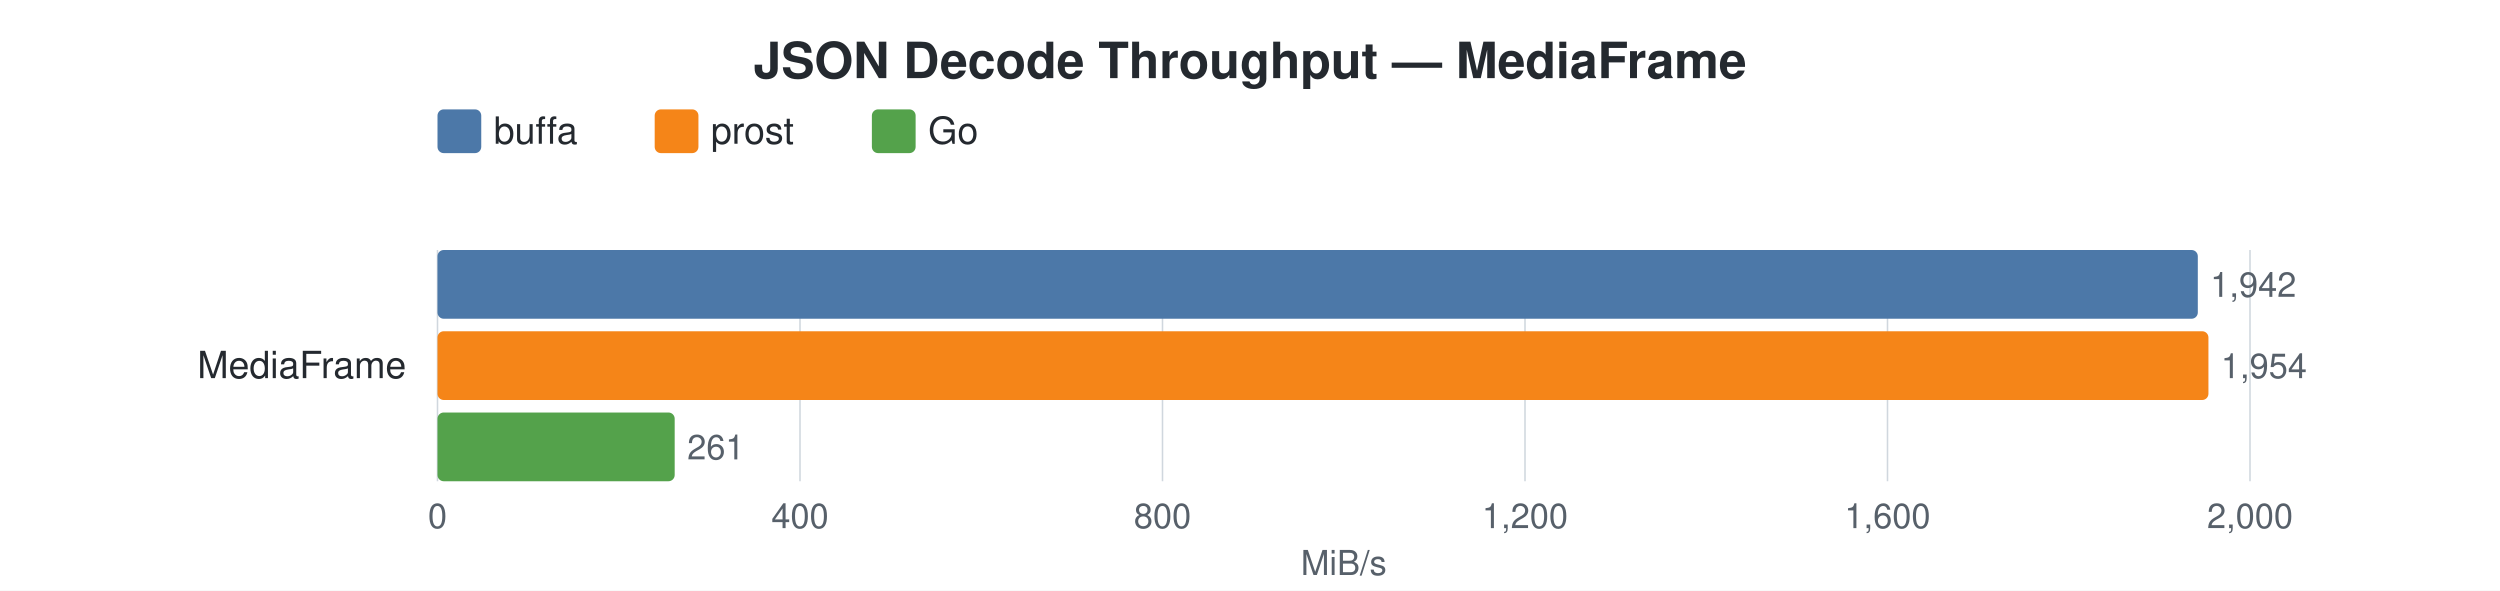
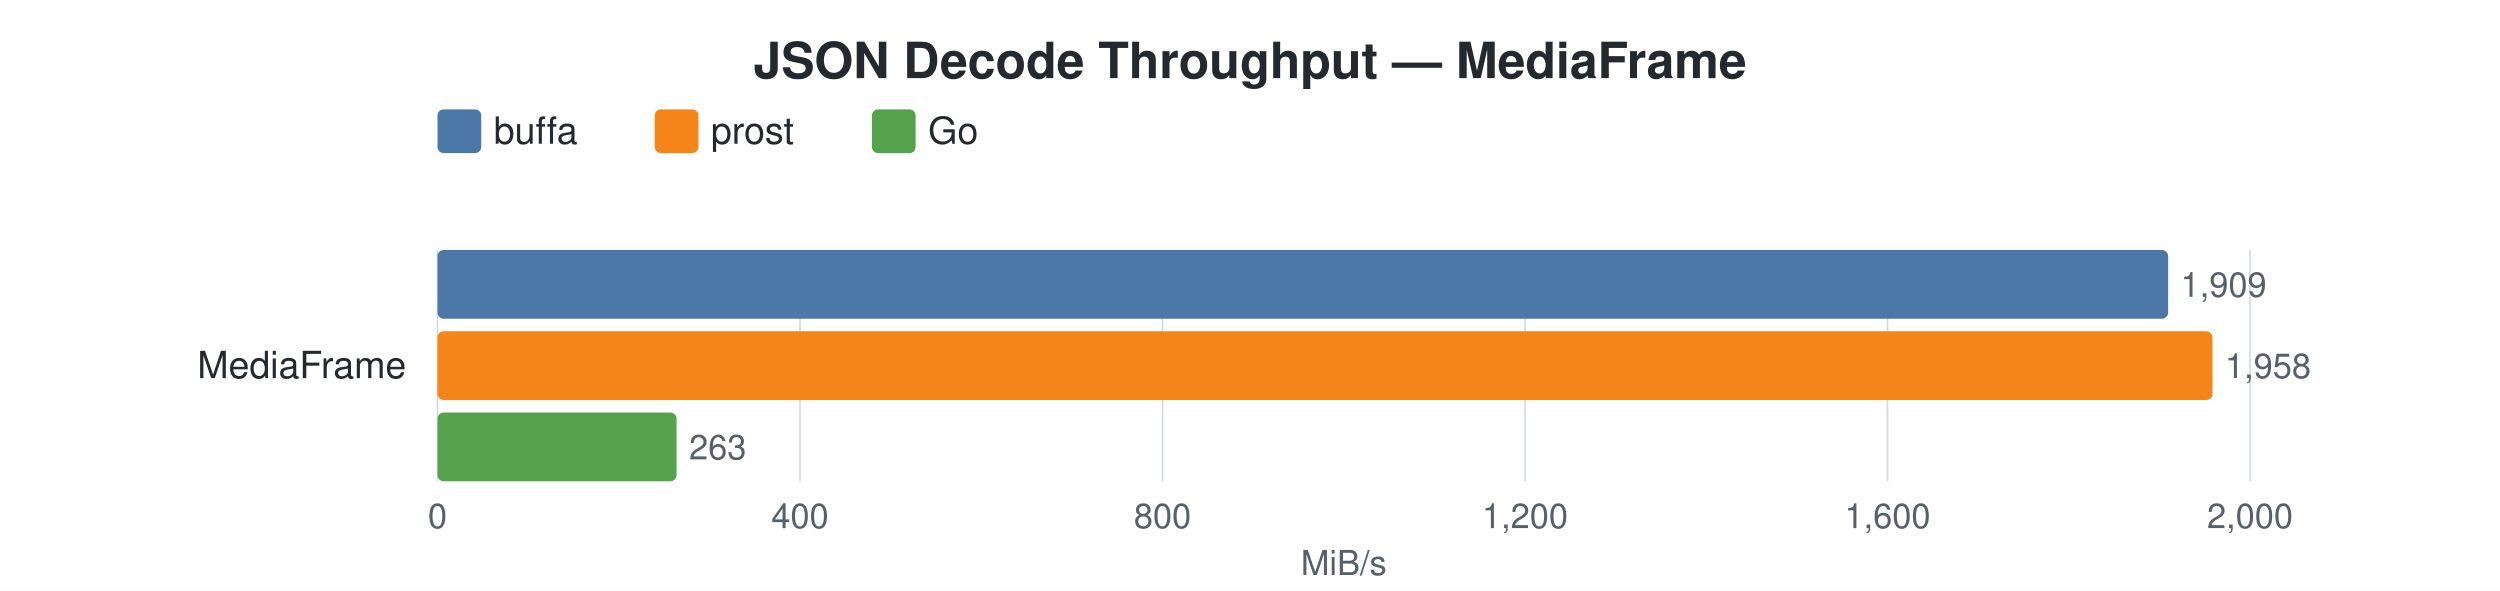
<svg xmlns="http://www.w3.org/2000/svg" width="800" height="189" viewBox="0 0 800 189">
  <style>
    text { font-family: -apple-system, BlinkMacSystemFont, "Segoe UI", Helvetica, Arial, sans-serif; }
    .title { font-size: 16px; font-weight: 600; fill: #24292f; }
    .label { font-size: 12px; fill: #24292f; }
    .value { font-size: 11px; fill: #57606a; }
    .axis-label { font-size: 11px; fill: #57606a; }
    .legend-text { font-size: 12px; fill: #24292f; }
    .grid { stroke: #d0d7de; stroke-width: 0.5; }
  </style>
  <rect width="100%" height="100%" fill="white" />
  <text x="400.0" y="25" text-anchor="middle" class="title">JSON Decode Throughput — MediaFrame</text>
  <rect x="140" y="35" width="14" height="14" rx="2" fill="#4C78A8" />
  <text x="158" y="46" class="legend-text">buffa</text>
  <rect x="209.5" y="35" width="14" height="14" rx="2" fill="#F58518" />
  <text x="227.5" y="46" class="legend-text">prost</text>
  <rect x="279.0" y="35" width="14" height="14" rx="2" fill="#54A24B" />
  <text x="297.0" y="46" class="legend-text">Go</text>
  <line x1="140.0" y1="80" x2="140.0" y2="154" class="grid" />
  <text x="140.0" y="169" text-anchor="middle" class="axis-label">0</text>
  <line x1="256.0" y1="80" x2="256.0" y2="154" class="grid" />
  <text x="256.0" y="169" text-anchor="middle" class="axis-label">400</text>
  <line x1="372.0" y1="80" x2="372.0" y2="154" class="grid" />
  <text x="372.0" y="169" text-anchor="middle" class="axis-label">800</text>
  <line x1="488.0" y1="80" x2="488.0" y2="154" class="grid" />
  <text x="488.0" y="169" text-anchor="middle" class="axis-label">1,200</text>
  <line x1="604.0" y1="80" x2="604.0" y2="154" class="grid" />
  <text x="604.0" y="169" text-anchor="middle" class="axis-label">1,600</text>
  <line x1="720.0" y1="80" x2="720.0" y2="154" class="grid" />
  <text x="720.0" y="169" text-anchor="middle" class="axis-label">2,000</text>
  <text x="430.0" y="184" text-anchor="middle" class="axis-label">MiB/s</text>
  <text x="130" y="121.0" text-anchor="end" class="label">MediaFrame</text>
-   <rect x="140" y="80.0" width="563.3" height="22" rx="2" fill="#4C78A8" />
-   <text x="707.3" y="95.0" class="value">1,942</text>
-   <rect x="140" y="106.0" width="566.7" height="22" rx="2" fill="#F58518" />
-   <text x="710.7" y="121.0" class="value">1,954</text>
-   <rect x="140" y="132.0" width="75.9" height="22" rx="2" fill="#54A24B" />
-   <text x="219.9" y="147.0" class="value">261</text>
+   <rect x="140" y="80.0" width="553.8" height="22" rx="2" fill="#4C78A8" />
+   <text x="697.8" y="95.0" class="value">1,909</text>
+   <rect x="140" y="106.0" width="568.0" height="22" rx="2" fill="#F58518" />
+   <text x="712.0" y="121.0" class="value">1,958</text>
+   <rect x="140" y="132.0" width="76.5" height="22" rx="2" fill="#54A24B" />
+   <text x="220.5" y="147.0" class="value">263</text>
</svg>
